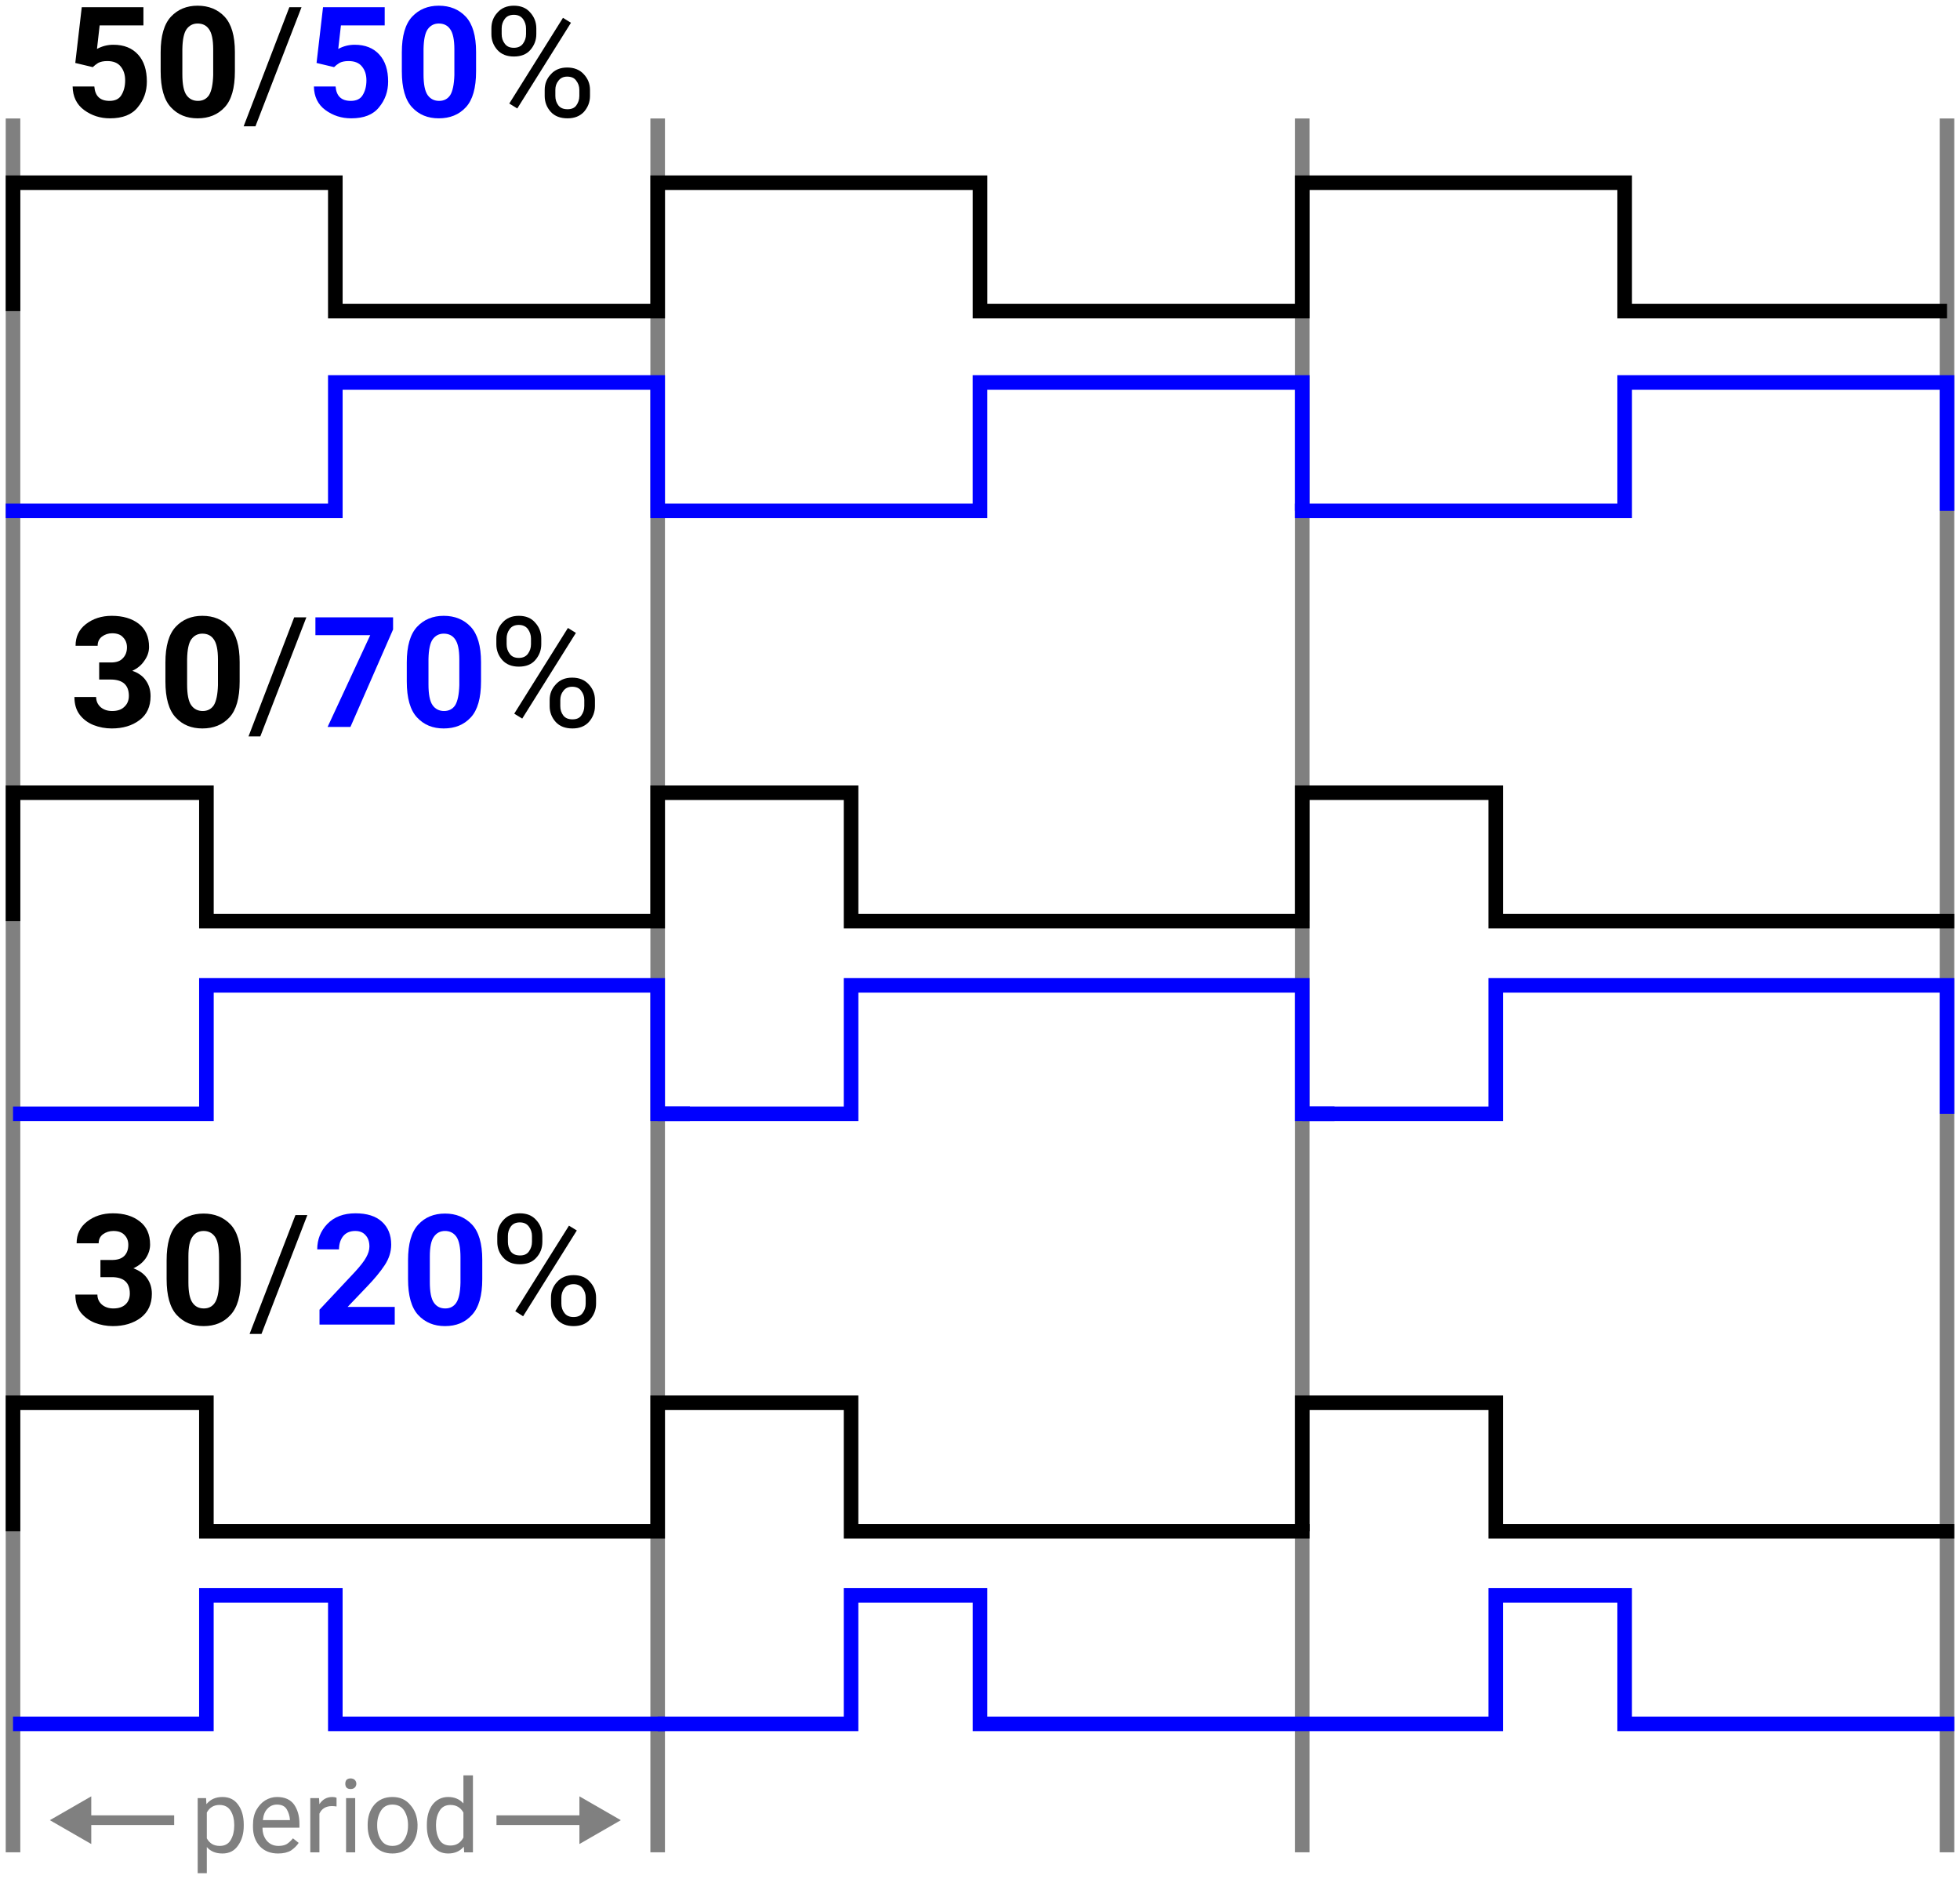
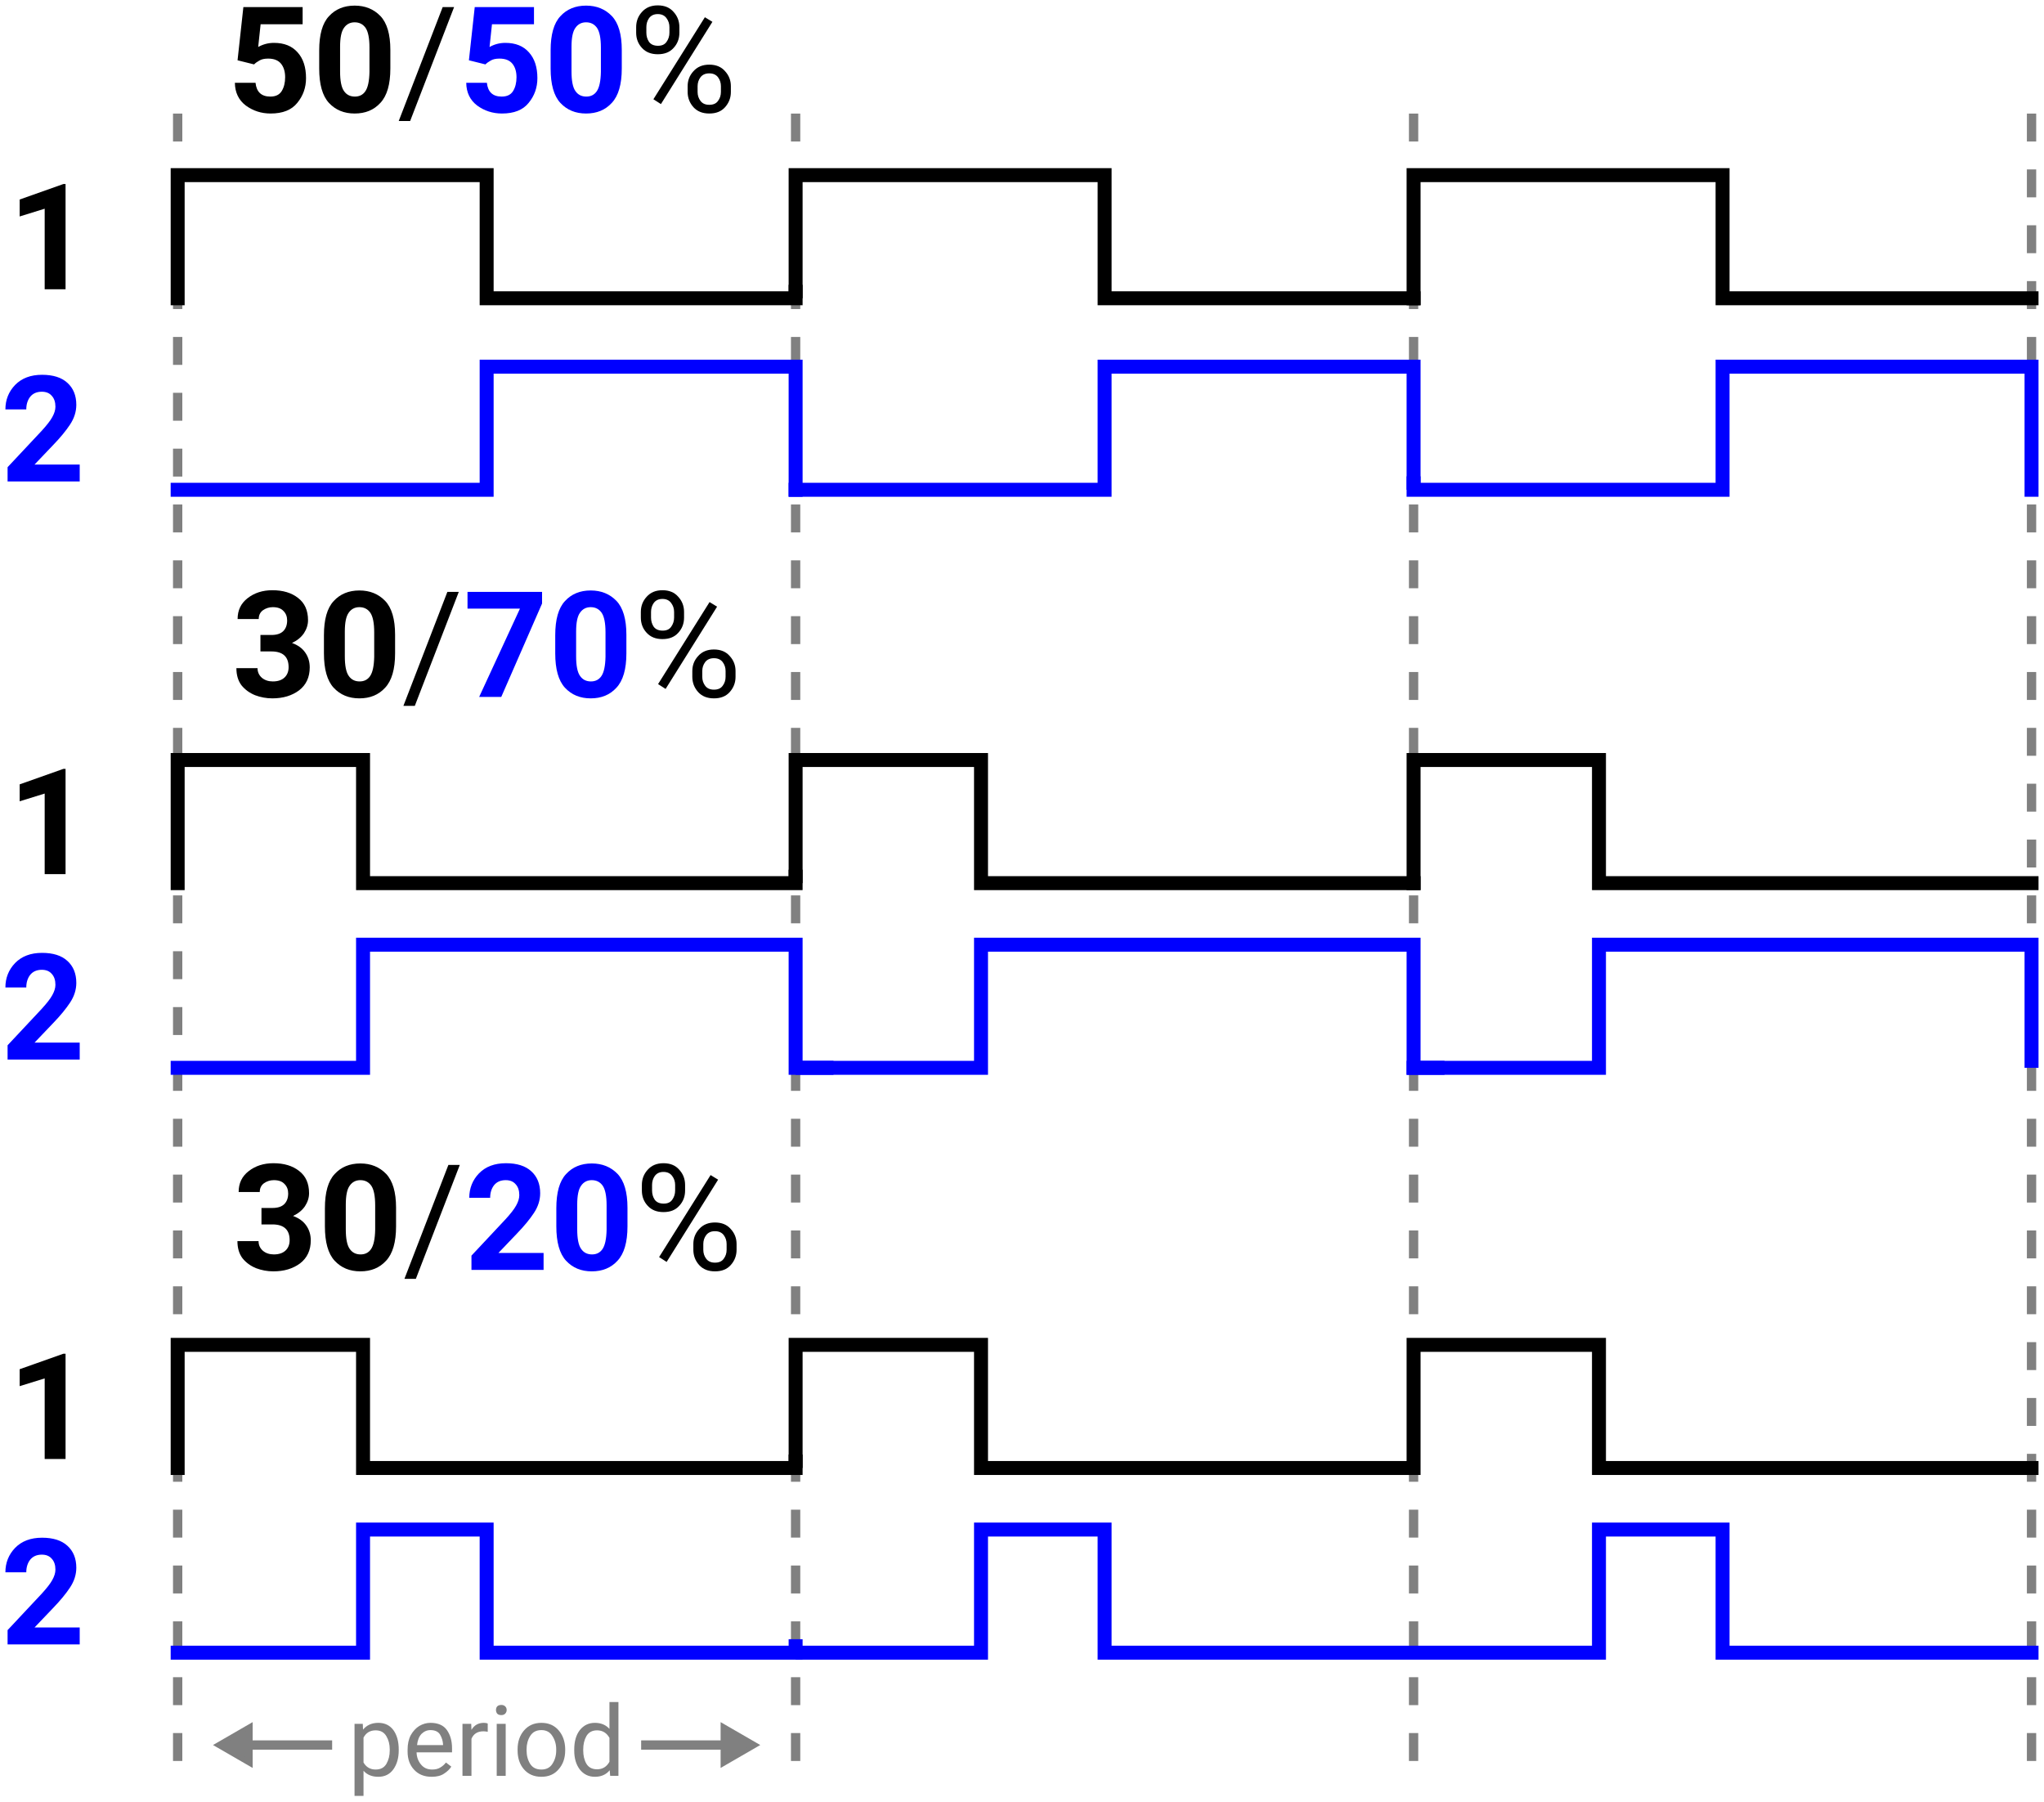
- <svg xmlns="http://www.w3.org/2000/svg" width="457.775" height="438.883" viewBox="0 0 121.12 116.121">
+ <svg xmlns="http://www.w3.org/2000/svg" width="498.022" height="438.883" viewBox="0 0 131.768 116.121">
  <defs>
    <marker id="b" refX="0" refY="0" orient="auto" overflow="visible">
      <path d="M-2.308 0l3.46-2v4z" fill="gray" fill-rule="evenodd" stroke="gray" stroke-width=".4pt" />
    </marker>
    <marker id="c" refX="0" refY="0" orient="auto" overflow="visible">
      <path d="M-2.308 0l3.46-2v4z" fill="gray" fill-rule="evenodd" stroke="gray" stroke-width=".4pt" />
    </marker>
    <path id="a" d="M3.969 39.688h95.25v23.813H3.969z" />
  </defs>
-   <path d="M120.316 7.322V114.48M80.479 7.322V114.48M40.641 7.322V114.48M.804 7.322V114.48" fill="none" stroke="gray" stroke-width=".9" />
-   <text style="line-height:1.25;-inkscape-font-specification:Roboto" x="-3.276" y="78.944" transform="matrix(1.00189 0 0 .99812 7.643 3.068)" font-size="9.543" font-family="Roboto" stroke-width=".265">
+   <path d="M130.965 7.322V114.48M91.128 7.322V114.48M51.29 7.322V114.48M11.453 7.322V114.48" fill="none" stroke="gray" stroke-width=".6" stroke-dasharray="1.8,1.8" />
+   <text style="line-height:1.25;-inkscape-font-specification:Roboto" x="-3.276" y="78.944" transform="matrix(1.00189 0 0 .99812 18.292 3.068)" font-size="9.543" font-family="Roboto" stroke-width=".265">
    <tspan x="-3.276" y="78.944">
      <tspan style="-inkscape-font-specification:'Roboto Bold'" font-weight="700">30</tspan>/<tspan style="-inkscape-font-specification:'Roboto Bold'" font-weight="700" fill="#00f">20</tspan>%</tspan>
  </text>
-   <g stroke-width=".665">
-     <text style="line-height:.85;-inkscape-font-specification:Roboto;text-align:center" x="26.456" y="84.138" font-size="4.939" font-family="Roboto" text-anchor="middle" stroke-width=".176" transform="matrix(1.50567 0 0 1.5 -19.115 -11.728)">
-       <tspan x="26.456" y="84.138" font-size="4.233" fill="gray">period</tspan>
-     </text>
-     <path d="M15.875 82.815h3.969" fill="none" stroke="gray" stroke-width=".399" marker-start="url(#b)" transform="matrix(1.50567 0 0 1.5 -19.115 -11.728)" />
-     <path d="M37.042 82.815h-3.97" fill="none" stroke="gray" stroke-width=".399" marker-start="url(#c)" transform="matrix(1.50567 0 0 1.5 -19.115 -11.728)" />
-   </g>
-   <g stroke-width=".665">
-     <text style="line-height:1.25;-inkscape-font-specification:Roboto" x="15.546" y="21.1" font-size="6.35" font-family="Roboto" stroke-width=".176" transform="matrix(1.50567 0 0 1.5 -19.115 13.275)">
-       <tspan x="15.546" y="21.1">
-         <tspan style="-inkscape-font-specification:'Roboto Bold'" font-weight="700">30</tspan>/<tspan style="-inkscape-font-specification:'Roboto Bold'" font-weight="700" fill="#00f">70</tspan>%</tspan>
-     </text>
-     <path d="M13.23 29.104v-5.292h7.937v5.292h18.52v-.278M39.687 29.104v-5.291h7.938v5.291h18.52v-.278M66.146 29.104v-5.292h7.937v5.292h18.521v-.278" fill="none" stroke="#000" stroke-width=".599" transform="matrix(1.50567 0 0 1.5 -19.115 13.275)" />
-     <path d="M13.23 37.042h7.937V31.75h18.52v5.292h1.323M66.146 37.042h7.937V31.75h18.521v5.292-.279" fill="none" stroke="#00f" stroke-width=".599" transform="matrix(1.50567 0 0 1.5 -19.115 13.275)" />
-     <path d="M39.688 37.042h7.937V31.75h18.52v5.292h1.324" fill="none" stroke="#00f" stroke-width=".599" transform="matrix(1.50567 0 0 1.5 -19.115 13.275)" />
-   </g>
-   <path d="M.804 94.635v-7.938h11.95v7.938h27.887v-.418M40.641 94.635v-7.938h11.951v7.938H80.48v-.418" fill="none" stroke="#000" stroke-width=".9" />
-   <path d="M80.479 94.635v-7.938h11.95v7.938h27.887v-.418" fill="none" stroke="#000" stroke-width=".9" />
-   <path d="M.804 106.541h11.95v-7.937h7.968v7.937h19.92v-.418" fill="none" stroke="#00f" stroke-width=".9" />
-   <path d="M40.641 106.541h11.951v-7.937h7.968v7.937h19.919v-.418M80.479 106.541h11.95v-7.937h7.968v7.937h19.92v-.418" fill="none" stroke="#00f" stroke-width=".9" />
-   <g stroke-width=".665">
-     <text style="line-height:1.25;-inkscape-font-specification:Roboto" x="15.346" y="44.912" font-size="6.35" font-family="Roboto" stroke-width=".176" transform="matrix(1.50567 0 0 1.5 -19.115 -60.146)">
-       <tspan x="15.346" y="44.912">
-         <tspan style="-inkscape-font-specification:'Roboto Bold'" font-weight="700">50</tspan>/<tspan style="-inkscape-font-specification:'Roboto Bold'" font-weight="700" fill="#00f">50</tspan>%</tspan>
-     </text>
-     <path d="M13.23 52.917v-5.292h13.228v5.292h13.23v-.279M39.688 52.917v-5.292h13.229v5.292h13.229v-.279M66.146 52.917v-5.292h13.229v5.292h13.23" fill="none" stroke="#000" stroke-width=".599" transform="matrix(1.50567 0 0 1.5 -19.115 -60.146)" />
-     <path d="M39.687 61.147v-5.292H26.458v5.292H13.23v-.278M66.146 61.147v-5.292h-13.23v5.292H39.688v-.278" fill="none" stroke="#00f" stroke-width=".599" transform="matrix(1.50567 0 0 1.5 -19.115 -60.146)" />
-     <path d="M92.604 61.147v-5.292H79.375v5.292h-13.23v-.278" fill="none" stroke="#00f" stroke-width=".599" transform="matrix(1.50567 0 0 1.5 -19.115 -60.146)" />
-   </g>
+   <text style="line-height:.85;-inkscape-font-specification:Roboto;text-align:center" x="13.05" y="111.621" transform="matrix(1.00189 0 0 .99812 18.292 3.068)" font-size="7.422" font-family="Roboto" text-anchor="middle" stroke-width=".265">
+     <tspan x="13.05" y="111.621" font-size="6.362" fill="gray">period</tspan>
+   </text>
+   <path d="M-2.856 109.426H3.12" fill="none" stroke="gray" stroke-width=".6" marker-start="url(#b)" transform="translate(18.292 3.068)" />
+   <path d="M29.014 109.426H23.04" fill="none" stroke="gray" stroke-width=".6" marker-start="url(#c)" transform="translate(18.292 3.068)" />
+   <text style="line-height:1.25;-inkscape-font-specification:Roboto" x="-3.344" y="41.936" transform="matrix(1.00189 0 0 .99812 18.292 3.068)" font-size="9.543" font-family="Roboto" stroke-width=".265">
+     <tspan x="-3.344" y="41.936">
+       <tspan style="-inkscape-font-specification:'Roboto Bold'" font-weight="700">30</tspan>/<tspan style="-inkscape-font-specification:'Roboto Bold'" font-weight="700" fill="#00f">70</tspan>%</tspan>
+   </text>
+   <path d="M11.453 56.932v-7.938h11.951v7.938H51.29v-.418" fill="none" stroke="#000" stroke-width=".9" stroke-linecap="square" />
+   <path d="M51.29 56.932v-7.938h11.952v7.938h27.886v-.418" fill="none" stroke="#000" stroke-width=".9" />
+   <path d="M91.128 56.932v-7.938h11.951v7.938h27.886" fill="none" stroke="#000" stroke-width=".9" stroke-linecap="square" />
+   <path d="M11.453 68.838h11.951V60.9H51.29v7.938h1.992M91.128 68.838h11.951V60.9h27.886v7.938-.418" fill="none" stroke="#00f" stroke-width=".9" stroke-linecap="square" />
+   <path d="M51.29 68.838h11.952V60.9h27.886v7.938h1.992" fill="none" stroke="#00f" stroke-width=".9" />
+   <path d="M11.453 94.635v-7.938h11.951v7.938H51.29v-.418" fill="none" stroke="#000" stroke-width=".9" stroke-linecap="square" />
+   <path d="M51.29 94.635v-7.938h11.952v7.938h27.886v-.418M91.128 94.635v-7.938h11.951v7.938h27.886v-.418" fill="none" stroke="#000" stroke-width=".9" />
+   <path d="M11.453 106.541h11.951v-7.937h7.968v7.937H51.29v-.418" fill="none" stroke="#00f" stroke-width=".9" stroke-linecap="square" />
+   <path d="M51.29 106.541h11.952v-7.937h7.967v7.937h19.919v-.418M91.128 106.541h11.951v-7.937h7.968v7.937h19.918v-.418" fill="none" stroke="#00f" stroke-width=".9" />
+   <text style="line-height:1.25;-inkscape-font-specification:Roboto" x="-3.646" y="4.162" transform="matrix(1.00189 0 0 .99812 18.292 3.068)" font-size="9.543" font-family="Roboto" stroke-width=".265">
+     <tspan x="-3.646" y="4.162">
+       <tspan style="-inkscape-font-specification:'Roboto Bold'" font-weight="700">50</tspan>/<tspan style="-inkscape-font-specification:'Roboto Bold'" font-weight="700" fill="#00f">50</tspan>%</tspan>
+   </text>
+   <path d="M11.453 19.229V11.29h19.919v7.938H51.29v-.418" fill="none" stroke="#000" stroke-width=".9" stroke-linecap="square" />
+   <path d="M51.29 19.229V11.29h19.92v7.938h19.918v-.418" fill="none" stroke="#000" stroke-width=".9" />
+   <path d="M91.128 19.229V11.29h19.919v7.938h19.918" fill="none" stroke="#000" stroke-width=".9" stroke-linecap="square" />
+   <path d="M51.29 31.574v-7.937H31.372v7.937h-19.92 0" fill="none" stroke="#00f" stroke-width=".9" stroke-linecap="square" />
+   <path d="M91.128 31.574v-7.937H71.209v7.937H51.29v-.418" fill="none" stroke="#00f" stroke-width=".9" />
+   <path d="M130.965 31.574v-7.937h-19.918v7.937h-19.92v-.418" fill="none" stroke="#00f" stroke-width=".9" stroke-linecap="square" />
+   <text style="line-height:1.25;-inkscape-font-specification:Roboto" x="-17.773" y="15.611" transform="matrix(1.00189 0 0 .99812 18.292 3.068)" font-size="9.543" font-family="Roboto" stroke-width=".265">
+     <tspan x="-17.773" y="15.611">
+       <tspan style="-inkscape-font-specification:'Roboto Bold'" font-weight="700">1</tspan>
+     </tspan>
+   </text>
+   <text style="line-height:1.25;-inkscape-font-specification:Roboto" x="-18.237" y="28.025" transform="matrix(1.00189 0 0 .99812 18.292 3.068)" font-size="9.543" font-family="Roboto" stroke-width=".265">
+     <tspan x="-18.237" y="28.025">
+       <tspan style="-inkscape-font-specification:'Roboto Bold'" font-weight="700" fill="#00f">2</tspan>
+     </tspan>
+   </text>
+   <text style="line-height:1.25;-inkscape-font-specification:Roboto" x="-17.773" y="53.386" transform="matrix(1.00189 0 0 .99812 18.292 3.068)" font-size="9.543" font-family="Roboto" stroke-width=".265">
+     <tspan x="-17.773" y="53.386">
+       <tspan style="-inkscape-font-specification:'Roboto Bold'" font-weight="700">1</tspan>
+     </tspan>
+   </text>
+   <text style="line-height:1.25;-inkscape-font-specification:Roboto" x="-18.237" y="65.359" transform="matrix(1.00189 0 0 .99812 18.292 3.068)" font-size="9.543" font-family="Roboto" stroke-width=".265">
+     <tspan x="-18.237" y="65.359">
+       <tspan style="-inkscape-font-specification:'Roboto Bold'" font-weight="700" fill="#00f">2</tspan>
+     </tspan>
+   </text>
+   <text style="line-height:1.25;-inkscape-font-specification:Roboto" x="-17.773" y="91.16" transform="matrix(1.00189 0 0 .99812 18.292 3.068)" font-size="9.543" font-family="Roboto" stroke-width=".265">
+     <tspan x="-17.773" y="91.16">
+       <tspan style="-inkscape-font-specification:'Roboto Bold'" font-weight="700">1</tspan>
+     </tspan>
+   </text>
+   <text style="line-height:1.25;-inkscape-font-specification:Roboto" x="-18.237" y="103.133" transform="matrix(1.00189 0 0 .99812 18.292 3.068)" font-size="9.543" font-family="Roboto" stroke-width=".265">
+     <tspan x="-18.237" y="103.133">
+       <tspan style="-inkscape-font-specification:'Roboto Bold'" font-weight="700" fill="#00f">2</tspan>
+     </tspan>
+   </text>
</svg>
